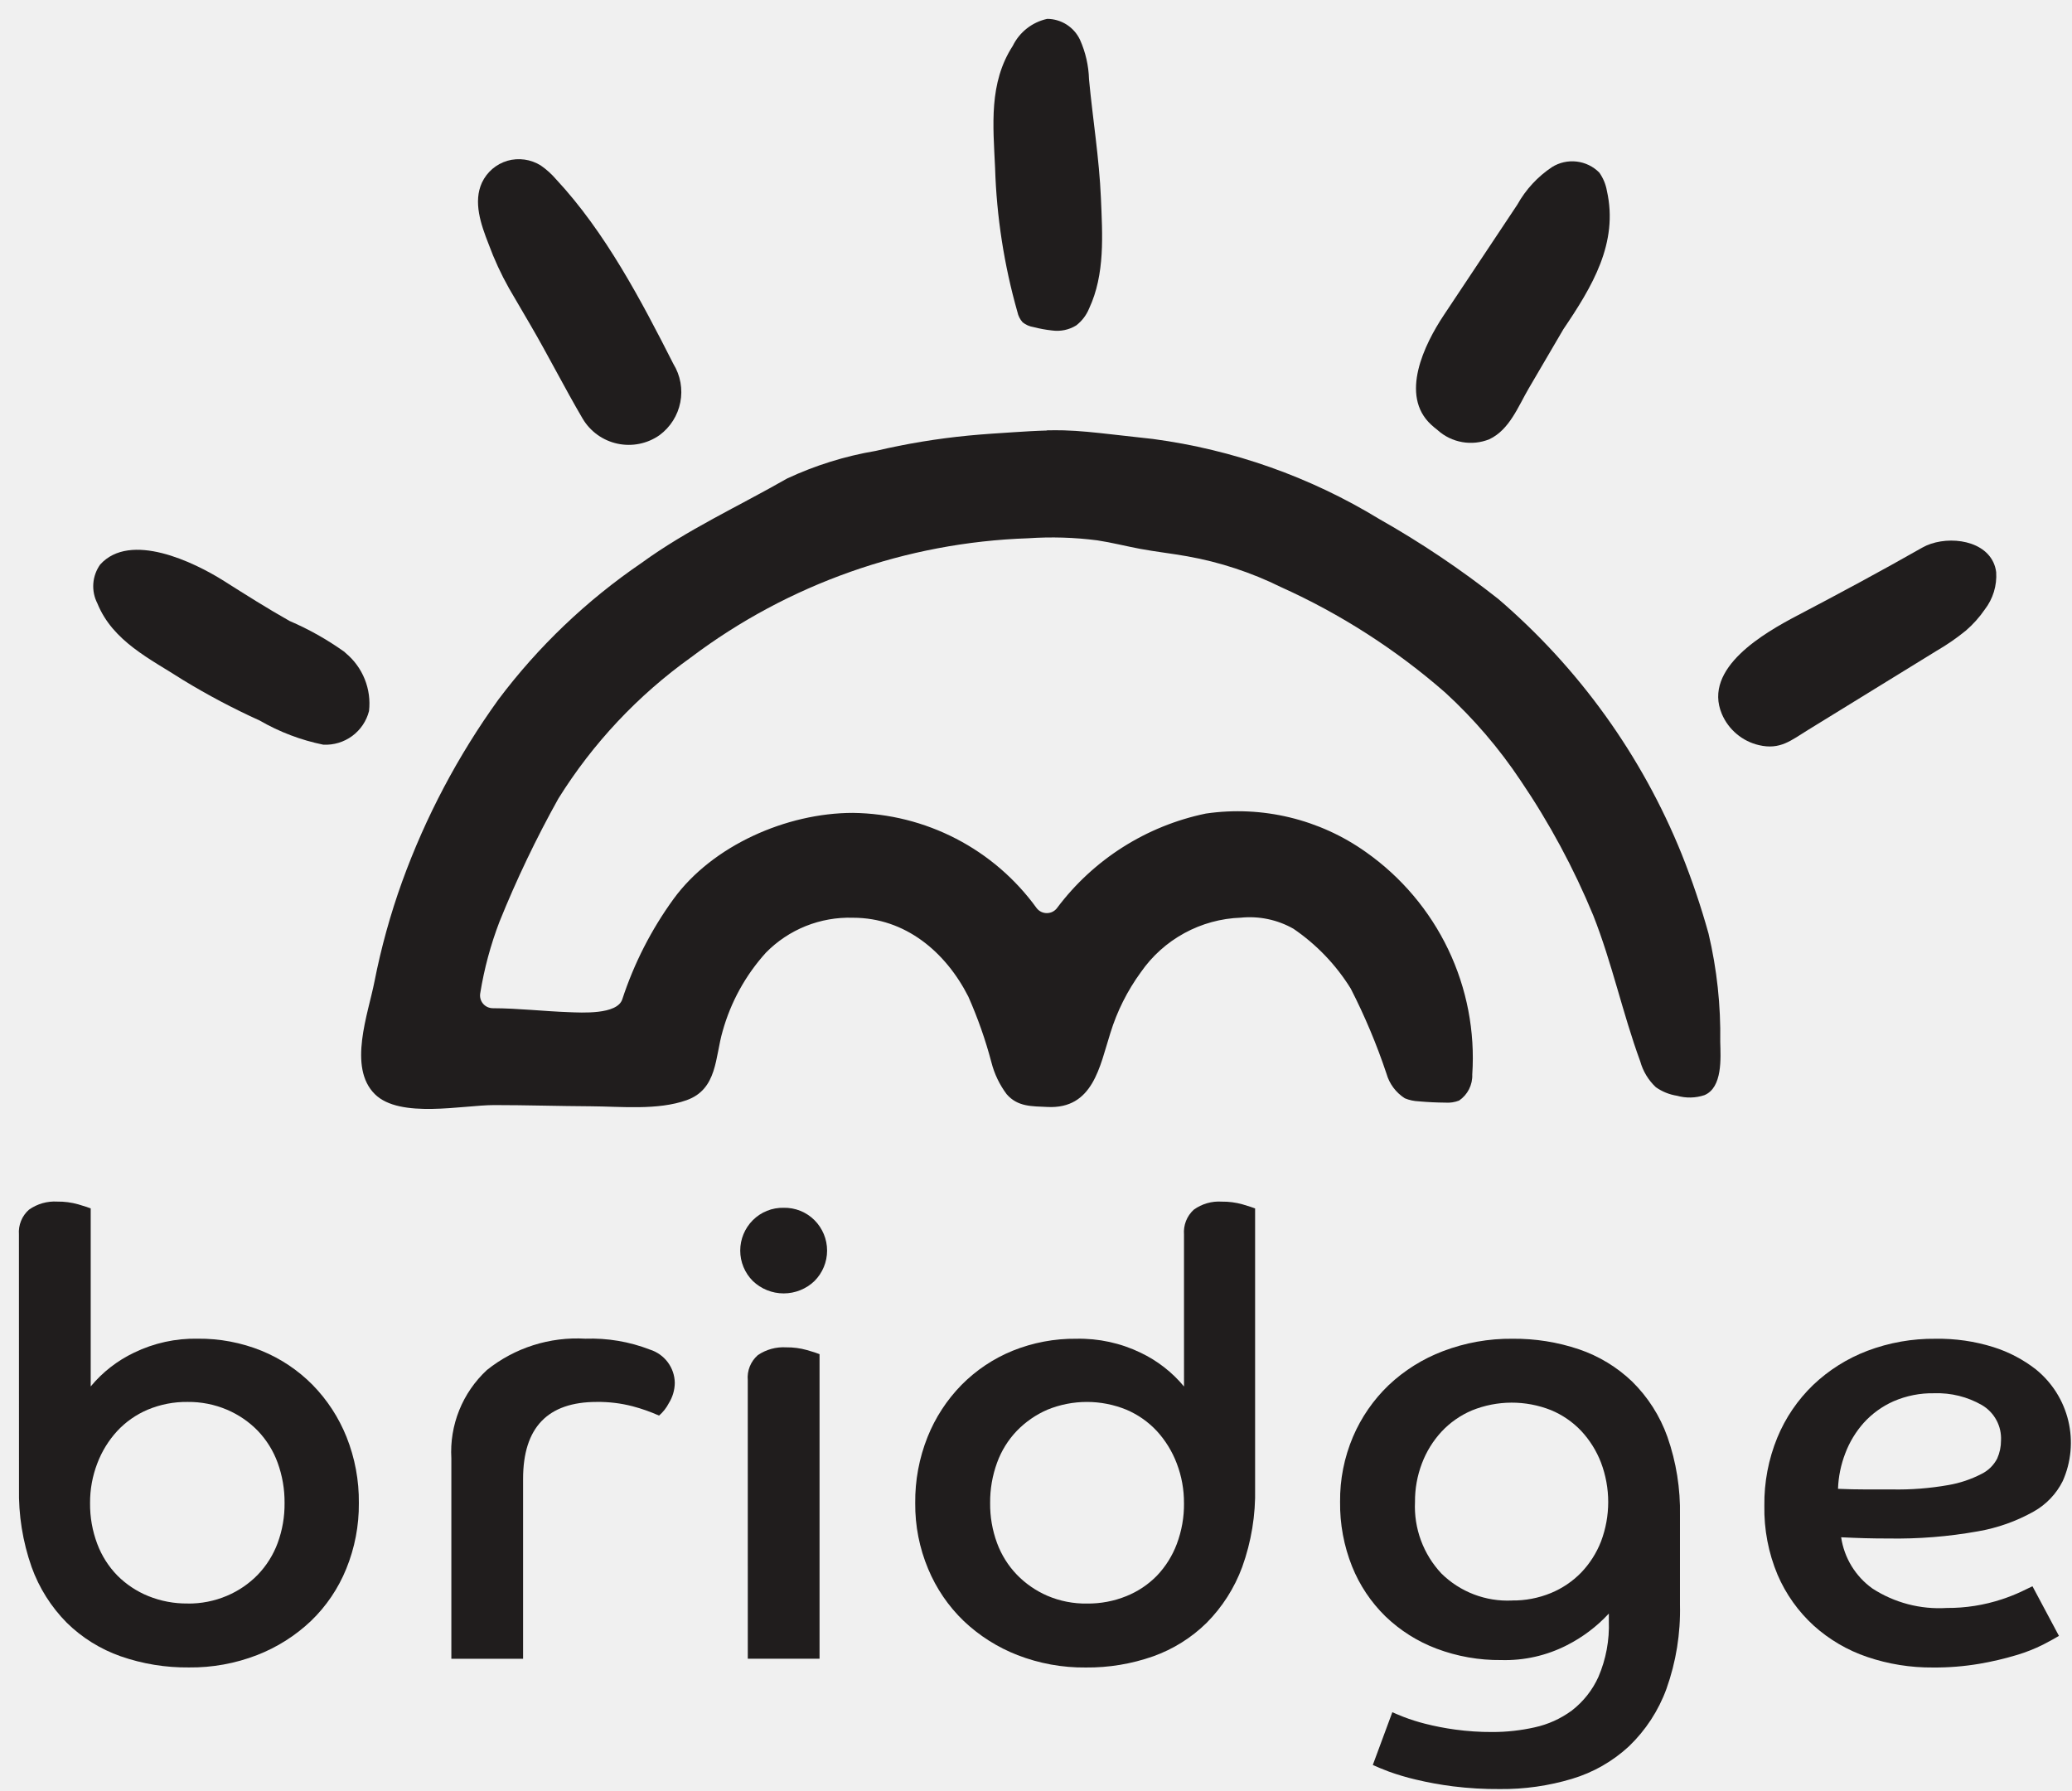
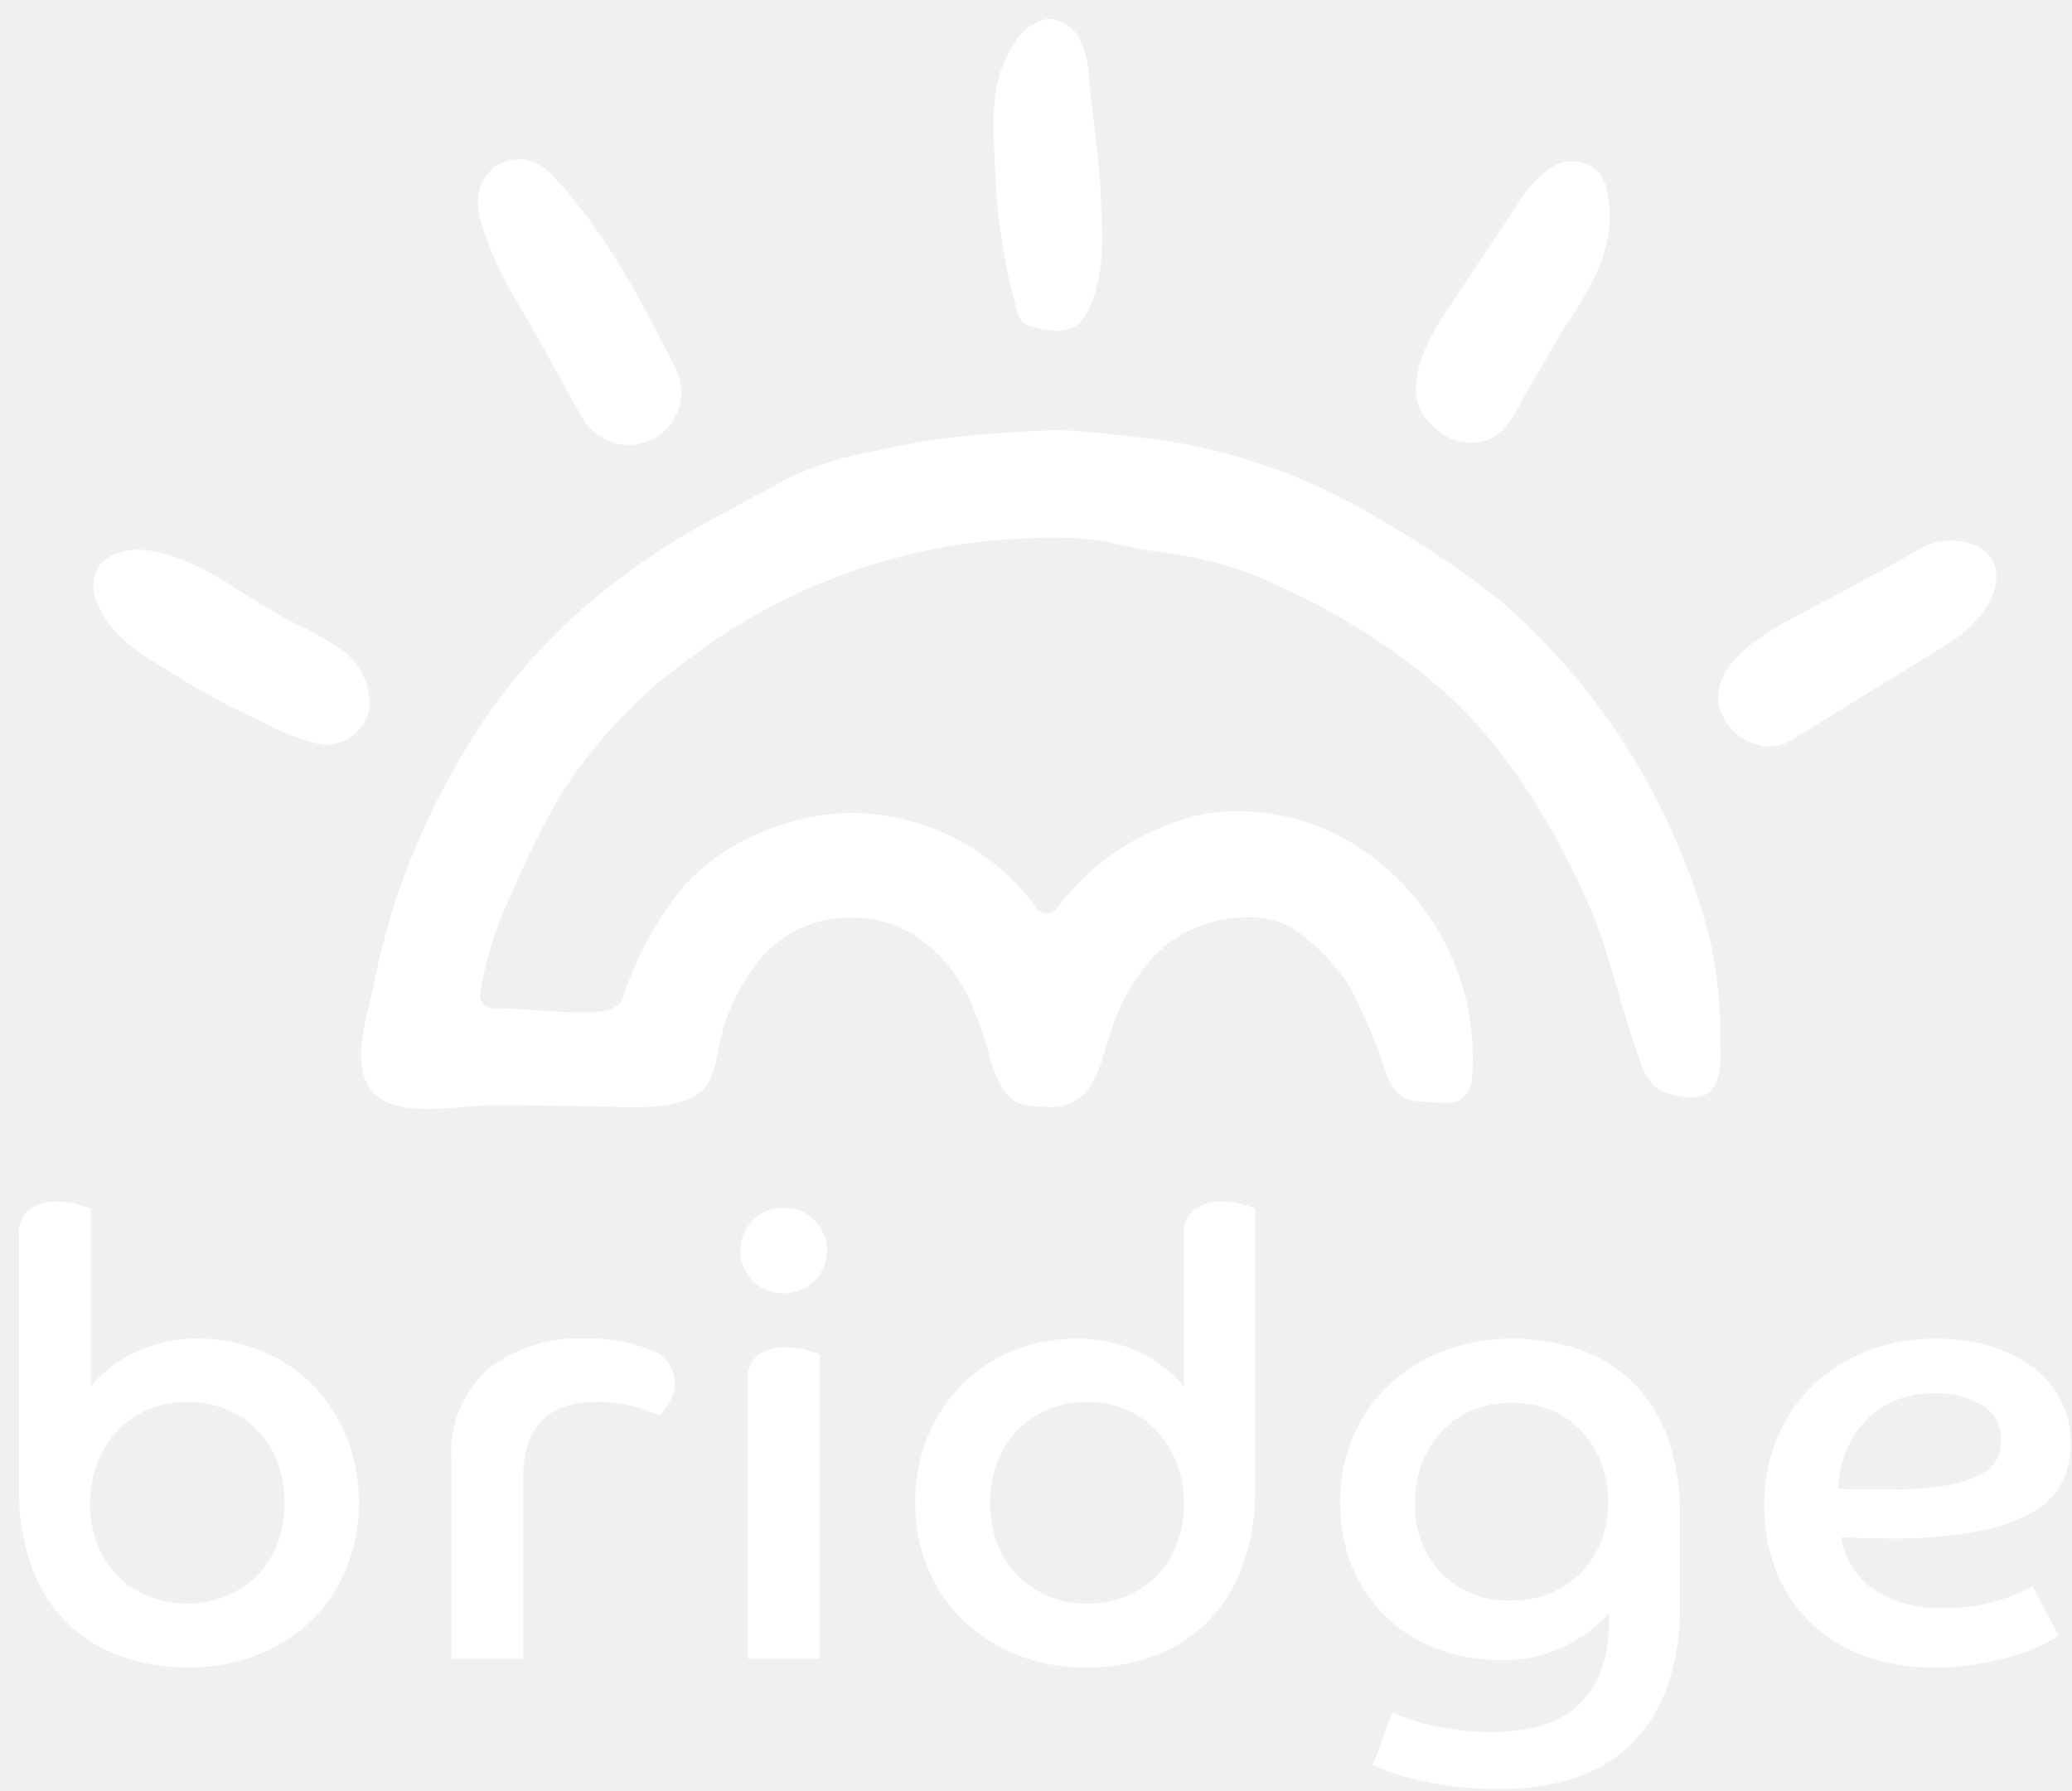
<svg xmlns="http://www.w3.org/2000/svg" width="103" height="89" viewBox="0 0 103 89" fill="none">
-   <g clip-path="url(#clip0_242_11)">
-     <path d="M52.037 21.402C51.476 21.416 50.916 21.452 50.356 21.488C49.619 21.535 48.882 21.583 48.146 21.653C46.593 21.803 45.052 22.058 43.533 22.415C42.009 22.672 40.526 23.134 39.126 23.788C36.702 25.175 34.162 26.331 31.884 27.989C29.157 29.849 26.756 32.141 24.776 34.776C22.767 37.561 21.156 40.609 19.988 43.834C19.404 45.454 18.945 47.116 18.613 48.805C18.302 50.395 17.284 53.06 18.636 54.394C19.881 55.623 22.996 54.935 24.569 54.935C26.169 54.935 27.77 54.987 29.372 54.995C30.88 55.004 32.691 55.204 34.132 54.691C35.668 54.144 35.544 52.554 35.922 51.262C36.327 49.811 37.064 48.474 38.076 47.356C38.637 46.784 39.311 46.335 40.055 46.036C40.8 45.738 41.599 45.597 42.401 45.622C45.01 45.622 47.014 47.332 48.136 49.542C48.605 50.601 48.99 51.695 49.285 52.815C49.43 53.384 49.687 53.92 50.039 54.391C50.589 55.03 51.3 54.991 52.069 55.029C54.343 55.141 54.67 53.002 55.194 51.362C55.528 50.273 56.042 49.248 56.714 48.327C57.273 47.522 58.012 46.858 58.874 46.388C59.736 45.917 60.696 45.654 61.678 45.619C62.588 45.527 63.504 45.719 64.298 46.17C65.447 46.953 66.418 47.968 67.148 49.148C67.845 50.51 68.438 51.922 68.922 53.371C69.065 53.878 69.39 54.314 69.835 54.598C70.056 54.689 70.291 54.739 70.529 54.749C70.965 54.788 71.403 54.81 71.841 54.813C72.076 54.831 72.311 54.796 72.531 54.711C72.741 54.568 72.912 54.374 73.026 54.148C73.141 53.921 73.197 53.669 73.187 53.416C73.33 51.276 72.918 49.136 71.993 47.2C71.067 45.264 69.658 43.597 67.9 42.358C65.596 40.721 62.745 40.035 59.944 40.443C56.983 41.056 54.35 42.728 52.543 45.143C52.484 45.221 52.407 45.283 52.32 45.327C52.232 45.37 52.135 45.392 52.037 45.392C51.94 45.392 51.843 45.37 51.755 45.327C51.667 45.283 51.591 45.221 51.531 45.143C50.487 43.698 49.117 42.517 47.531 41.695C45.945 40.873 44.188 40.433 42.4 40.41C39.104 40.41 35.415 42.031 33.477 44.696C32.376 46.214 31.518 47.893 30.935 49.674C30.685 50.452 28.89 50.339 28.275 50.316C27.017 50.271 25.764 50.124 24.503 50.12C24.41 50.12 24.317 50.1 24.232 50.061C24.146 50.022 24.071 49.964 24.011 49.892C23.951 49.82 23.907 49.736 23.884 49.646C23.86 49.556 23.857 49.461 23.874 49.369C24.069 48.16 24.388 46.974 24.826 45.829C25.673 43.727 26.652 41.68 27.756 39.7C29.47 36.95 31.711 34.564 34.352 32.676C39.192 29.03 45.046 26.963 51.112 26.758C52.259 26.68 53.411 26.714 54.551 26.862C55.267 26.97 55.97 27.152 56.682 27.285C57.457 27.429 58.242 27.515 59.019 27.654C60.635 27.942 62.201 28.457 63.672 29.183C66.64 30.52 69.392 32.288 71.841 34.427C73.266 35.733 74.527 37.206 75.597 38.813C77.024 40.916 78.231 43.159 79.201 45.506C80.138 47.875 80.659 50.368 81.536 52.759C81.672 53.25 81.94 53.695 82.311 54.045C82.624 54.267 82.986 54.413 83.366 54.472C83.812 54.598 84.286 54.588 84.726 54.442C85.634 54.065 85.535 52.597 85.514 51.802C85.544 49.988 85.349 48.177 84.932 46.41C84.558 45.066 84.111 43.744 83.593 42.448C81.616 37.56 78.491 33.215 74.481 29.776C72.612 28.301 70.631 26.971 68.557 25.798C65.129 23.708 61.3 22.354 57.315 21.822L55.247 21.591C54.459 21.503 53.67 21.414 52.877 21.393C52.596 21.386 52.316 21.387 52.035 21.393" fill="#201D1D" />
-     <path d="M52.288 16.427C52.709 16.488 53.137 16.4 53.498 16.178C53.782 15.959 54.004 15.67 54.139 15.339C54.939 13.629 54.803 11.673 54.727 9.844C54.645 7.889 54.319 5.902 54.135 3.94C54.116 3.263 53.964 2.596 53.687 1.977C53.542 1.668 53.312 1.407 53.024 1.223C52.736 1.039 52.401 0.94 52.059 0.938C51.689 1.018 51.343 1.181 51.047 1.413C50.75 1.646 50.51 1.943 50.345 2.281C49.147 4.13 49.369 6.234 49.466 8.344C49.54 10.77 49.914 13.179 50.578 15.515C50.618 15.703 50.706 15.877 50.834 16.021C50.993 16.148 51.183 16.232 51.385 16.262C51.682 16.339 51.984 16.394 52.288 16.427Z" fill="#201D1D" />
-     <path d="M28.966 20.814C29.152 21.129 29.402 21.401 29.7 21.615C29.998 21.829 30.337 21.979 30.696 22.056C31.055 22.133 31.426 22.135 31.786 22.062C32.146 21.989 32.486 21.843 32.786 21.632C33.323 21.235 33.692 20.652 33.819 19.998C33.947 19.344 33.825 18.666 33.477 18.097C31.864 14.916 30.082 11.531 27.65 8.92C27.424 8.655 27.163 8.42 26.876 8.222C26.631 8.071 26.358 7.972 26.073 7.933C25.787 7.893 25.497 7.914 25.22 7.993C24.945 8.075 24.691 8.214 24.473 8.4C24.256 8.587 24.081 8.817 23.959 9.076C23.517 10.034 23.901 11.147 24.287 12.129C24.566 12.888 24.905 13.625 25.302 14.33L26.358 16.138C27.259 17.682 28.068 19.285 28.965 20.814" fill="#201D1D" />
-     <path d="M17.102 32.391C16.257 31.79 15.351 31.28 14.397 30.87C13.286 30.244 12.208 29.561 11.133 28.881C9.634 27.933 6.477 26.414 4.981 28.062C4.783 28.341 4.664 28.668 4.639 29.009C4.614 29.349 4.684 29.69 4.84 29.994C5.609 31.89 7.477 32.758 9.086 33.796C10.319 34.548 11.597 35.225 12.914 35.821C13.894 36.389 14.962 36.794 16.073 37.02C16.588 37.044 17.095 36.892 17.509 36.587C17.922 36.282 18.218 35.844 18.344 35.347C18.406 34.809 18.333 34.264 18.13 33.761C17.928 33.258 17.603 32.813 17.185 32.466C17.159 32.441 17.133 32.416 17.106 32.391" fill="#201D1D" />
-     <path d="M99.086 27.943C98.52 26.756 96.611 26.622 95.559 27.222C93.508 28.389 91.445 29.497 89.362 30.59C87.718 31.453 84.634 33.206 85.593 35.49C85.756 35.875 86.008 36.217 86.329 36.486C86.649 36.756 87.029 36.947 87.438 37.042C88.489 37.288 89.027 36.811 89.879 36.286C92.013 34.971 94.146 33.658 96.28 32.346C96.785 32.054 97.265 31.722 97.717 31.354C98.077 31.045 98.395 30.69 98.664 30.299C99.073 29.769 99.275 29.109 99.231 28.442C99.21 28.269 99.161 28.101 99.087 27.943" fill="#201D1D" />
-     <path d="M71.472 21.389C71.814 21.695 72.236 21.899 72.69 21.978C73.143 22.057 73.61 22.008 74.037 21.835C75.04 21.361 75.469 20.205 75.992 19.312L77.719 16.362C79.138 14.264 80.467 12.083 79.878 9.479C79.821 9.155 79.692 8.847 79.501 8.578C79.198 8.273 78.8 8.08 78.372 8.031C77.944 7.982 77.512 8.079 77.148 8.308C76.434 8.785 75.844 9.424 75.427 10.173L71.767 15.675C70.81 17.115 69.562 19.657 71.146 21.114C71.249 21.21 71.358 21.301 71.471 21.385" fill="#201D1D" />
-     <path d="M9.327 79.715C9.999 79.723 10.665 79.591 11.282 79.329C11.859 79.085 12.38 78.729 12.816 78.281C13.249 77.829 13.585 77.294 13.802 76.708C14.036 76.071 14.153 75.397 14.146 74.719C14.152 74.036 14.036 73.357 13.802 72.715C13.587 72.123 13.251 71.583 12.816 71.127C12.38 70.679 11.858 70.323 11.282 70.078C10.664 69.816 9.999 69.685 9.327 69.692C8.645 69.683 7.969 69.814 7.34 70.078C6.765 70.322 6.247 70.685 5.823 71.142C5.395 71.61 5.061 72.154 4.837 72.746C4.595 73.376 4.473 74.045 4.477 74.719C4.469 75.414 4.591 76.105 4.837 76.755C5.058 77.342 5.399 77.878 5.838 78.327C6.276 78.764 6.797 79.11 7.372 79.343C7.992 79.594 8.657 79.72 9.327 79.712M0.941 61.368C0.923 61.137 0.959 60.906 1.046 60.692C1.132 60.478 1.268 60.287 1.442 60.134C1.852 59.844 2.349 59.702 2.85 59.733C3.199 59.728 3.547 59.774 3.883 59.868C4.196 59.962 4.405 60.028 4.509 60.071V68.922C5.097 68.212 5.834 67.638 6.668 67.241C7.652 66.764 8.734 66.527 9.828 66.548C10.916 66.537 11.996 66.741 13.004 67.149C13.955 67.538 14.817 68.114 15.538 68.844C16.267 69.589 16.84 70.469 17.227 71.435C17.643 72.48 17.851 73.595 17.839 74.719C17.849 75.839 17.636 76.95 17.213 77.987C16.817 78.963 16.221 79.846 15.461 80.578C14.689 81.311 13.78 81.887 12.786 82.274C11.705 82.694 10.552 82.904 9.391 82.891C8.236 82.903 7.087 82.716 5.997 82.336C4.993 81.983 4.079 81.415 3.321 80.67C2.541 79.883 1.943 78.936 1.57 77.895C1.128 76.637 0.916 75.31 0.944 73.978L0.941 61.368Z" fill="#201D1D" />
-     <path d="M22.437 72.499C22.389 71.682 22.522 70.865 22.828 70.105C23.133 69.346 23.604 68.663 24.205 68.105C25.586 66.999 27.331 66.444 29.101 66.548C30.195 66.51 31.287 66.694 32.307 67.09C32.661 67.201 32.971 67.42 33.193 67.716C33.415 68.012 33.538 68.37 33.544 68.739C33.541 69.099 33.438 69.45 33.247 69.755C33.126 69.989 32.962 70.198 32.762 70.371C32.337 70.182 31.898 70.027 31.448 69.908C30.866 69.757 30.266 69.684 29.664 69.692C27.224 69.692 26.003 70.967 26.003 73.516V82.459H22.437V72.499Z" fill="#201D1D" />
-     <path d="M37.172 68.613C37.151 68.38 37.185 68.146 37.272 67.929C37.359 67.712 37.497 67.518 37.674 67.364C38.087 67.084 38.582 66.948 39.082 66.978C39.431 66.974 39.778 67.019 40.114 67.114C40.427 67.204 40.636 67.272 40.74 67.317V82.457H37.173L37.172 68.613ZM38.956 60.041C39.24 60.035 39.523 60.086 39.786 60.192C40.05 60.298 40.289 60.457 40.489 60.657C40.89 61.059 41.115 61.602 41.115 62.169C41.115 62.735 40.89 63.278 40.489 63.68C40.078 64.076 39.528 64.297 38.956 64.297C38.384 64.297 37.834 64.076 37.423 63.68C37.022 63.278 36.797 62.735 36.797 62.169C36.797 61.602 37.022 61.059 37.423 60.657C37.623 60.457 37.862 60.298 38.126 60.192C38.389 60.086 38.672 60.035 38.956 60.041Z" fill="#201D1D" />
-     <path d="M58.856 74.719C58.86 74.045 58.738 73.376 58.496 72.746C58.272 72.154 57.937 71.61 57.51 71.142C57.085 70.685 56.568 70.322 55.993 70.078C54.735 69.564 53.325 69.564 52.067 70.078C51.497 70.325 50.981 70.681 50.549 71.127C50.113 71.582 49.778 72.123 49.564 72.715C49.33 73.357 49.213 74.036 49.22 74.719C49.212 75.397 49.329 76.071 49.564 76.708C49.78 77.294 50.115 77.829 50.549 78.281C50.98 78.726 51.496 79.082 52.067 79.329C52.689 79.594 53.361 79.726 54.039 79.715C54.709 79.722 55.374 79.597 55.994 79.345C56.565 79.115 57.082 78.769 57.511 78.33C57.943 77.877 58.278 77.342 58.498 76.757C58.743 76.107 58.865 75.417 58.857 74.722M58.857 61.37C58.839 61.141 58.873 60.911 58.956 60.697C59.041 60.483 59.172 60.291 59.342 60.136C59.745 59.844 60.238 59.702 60.735 59.735C61.084 59.73 61.431 59.776 61.767 59.87C62.08 59.964 62.288 60.03 62.392 60.073V73.981C62.421 75.314 62.203 76.642 61.751 77.897C61.368 78.938 60.765 79.884 59.983 80.673C59.229 81.415 58.321 81.983 57.323 82.339C56.248 82.717 55.115 82.905 53.975 82.894C52.815 82.906 51.662 82.697 50.581 82.277C49.587 81.89 48.678 81.314 47.906 80.581C47.144 79.847 46.543 78.965 46.138 77.99C45.704 76.955 45.486 75.843 45.496 74.722C45.484 73.598 45.692 72.482 46.108 71.438C46.494 70.472 47.068 69.591 47.797 68.847C48.518 68.117 49.38 67.54 50.331 67.151C51.339 66.743 52.419 66.539 53.507 66.551C54.611 66.527 55.705 66.765 56.699 67.244C57.533 67.641 58.27 68.215 58.858 68.925L58.857 61.37Z" fill="#201D1D" />
-     <path d="M75.157 79.562C75.822 79.571 76.482 79.445 77.097 79.192C77.662 78.959 78.174 78.613 78.6 78.176C79.026 77.731 79.361 77.207 79.585 76.634C80.065 75.367 80.065 73.97 79.585 72.703C79.361 72.121 79.026 71.587 78.6 71.13C78.177 70.685 77.665 70.333 77.097 70.098C75.835 69.599 74.429 69.604 73.171 70.113C72.595 70.357 72.078 70.719 71.653 71.176C71.232 71.634 70.903 72.168 70.684 72.749C70.452 73.36 70.335 74.008 70.34 74.661C70.309 75.312 70.41 75.962 70.635 76.574C70.861 77.185 71.207 77.746 71.654 78.222C72.113 78.675 72.662 79.028 73.265 79.259C73.868 79.49 74.513 79.594 75.159 79.564M69.214 85.115C69.297 85.157 69.48 85.233 69.762 85.346C70.109 85.48 70.465 85.593 70.826 85.685C71.32 85.811 71.821 85.909 72.327 85.978C72.944 86.063 73.566 86.104 74.188 86.101C74.894 86.102 75.597 86.024 76.285 85.87C76.952 85.725 77.581 85.441 78.131 85.037C78.706 84.594 79.163 84.017 79.46 83.357C79.835 82.481 80.011 81.533 79.976 80.581V80.212C79.382 80.855 78.678 81.387 77.896 81.784C76.886 82.302 75.761 82.556 74.626 82.524C73.526 82.536 72.433 82.343 71.404 81.954C70.458 81.596 69.596 81.05 68.869 80.35C68.15 79.646 67.585 78.801 67.211 77.868C66.804 76.847 66.602 75.758 66.616 74.66C66.604 73.549 66.823 72.447 67.258 71.423C67.669 70.46 68.27 69.59 69.026 68.863C69.806 68.125 70.726 67.549 71.731 67.168C72.835 66.748 74.008 66.538 75.189 66.551C76.311 66.54 77.427 66.717 78.49 67.075C79.478 67.41 80.381 67.958 81.134 68.678C81.918 69.45 82.517 70.388 82.886 71.423C83.327 72.68 83.539 74.007 83.512 75.339V79.779C83.546 81.201 83.317 82.617 82.839 83.957C82.445 85.037 81.808 86.012 80.978 86.81C80.171 87.558 79.202 88.112 78.146 88.428C76.984 88.777 75.777 88.949 74.564 88.937C73.784 88.943 73.006 88.898 72.233 88.802C71.606 88.723 70.985 88.61 70.371 88.463C69.915 88.356 69.466 88.222 69.026 88.063C68.671 87.927 68.414 87.821 68.243 87.739L69.214 85.115Z" fill="#201D1D" />
-     <path d="M91.365 74.011C91.845 74.032 92.303 74.042 92.741 74.042H94.056C94.99 74.06 95.924 73.988 96.844 73.826C97.422 73.728 97.981 73.54 98.502 73.271C98.839 73.105 99.113 72.835 99.284 72.501C99.408 72.219 99.472 71.914 99.471 71.607C99.489 71.255 99.41 70.905 99.242 70.595C99.074 70.284 98.824 70.026 98.519 69.847C97.802 69.436 96.984 69.233 96.157 69.261C95.458 69.246 94.764 69.383 94.123 69.662C93.564 69.911 93.063 70.273 92.652 70.725C92.252 71.173 91.939 71.69 91.728 72.251C91.511 72.814 91.389 73.409 91.368 74.011M102.351 81.322C102.184 81.425 101.923 81.569 101.568 81.754C101.141 81.968 100.696 82.143 100.238 82.278C99.633 82.46 99.016 82.604 98.392 82.71C97.632 82.838 96.863 82.9 96.093 82.894C94.981 82.904 93.875 82.727 92.822 82.37C91.839 82.038 90.934 81.508 90.163 80.814C89.39 80.108 88.776 79.246 88.364 78.285C87.908 77.197 87.685 76.026 87.707 74.847C87.692 73.69 87.911 72.542 88.349 71.471C88.755 70.484 89.362 69.591 90.132 68.849C90.907 68.111 91.822 67.534 92.823 67.153C93.907 66.743 95.058 66.539 96.218 66.552C97.194 66.536 98.166 66.676 99.097 66.968C99.862 67.209 100.577 67.585 101.209 68.078C102.011 68.73 102.576 69.626 102.816 70.629C103.056 71.632 102.959 72.686 102.538 73.629C102.221 74.264 101.719 74.79 101.099 75.139C100.234 75.625 99.292 75.959 98.314 76.126C96.848 76.388 95.36 76.507 93.871 76.481C93.453 76.481 93.062 76.476 92.697 76.466C92.332 76.455 91.941 76.441 91.524 76.42C91.599 76.925 91.774 77.411 92.04 77.848C92.306 78.284 92.657 78.664 93.073 78.963C94.171 79.677 95.471 80.017 96.78 79.934C97.71 79.94 98.635 79.794 99.518 79.502C99.838 79.397 100.151 79.273 100.457 79.133C100.717 79.009 100.91 78.916 101.035 78.855L102.351 81.322Z" fill="#201D1D" />
+   <g clip-path="url(#clip0_2011_419)">
+     <mask id="mask0_2011_419" style="mask-type:luminance" maskUnits="userSpaceOnUse" x="0" y="0" width="103" height="89">
+       <path d="M102.941 0.935H0.941V88.935H102.941V0.935Z" fill="white" />
+     </mask>
+     <g mask="url(#mask0_2011_419)">
+       <path d="M52.037 21.402C51.476 21.416 50.916 21.452 50.356 21.488C49.619 21.535 48.882 21.583 48.146 21.653C46.593 21.803 45.052 22.058 43.533 22.415C42.009 22.672 40.526 23.134 39.126 23.788C36.702 25.175 34.162 26.331 31.884 27.989C29.157 29.849 26.756 32.141 24.776 34.776C22.767 37.561 21.156 40.609 19.988 43.834C19.404 45.454 18.945 47.116 18.613 48.805C18.302 50.395 17.284 53.06 18.636 54.394C19.881 55.623 22.996 54.935 24.569 54.935C26.169 54.935 27.77 54.987 29.372 54.995C30.88 55.004 32.691 55.204 34.132 54.691C35.668 54.144 35.544 52.554 35.922 51.262C36.327 49.811 37.064 48.474 38.076 47.356C38.637 46.784 39.311 46.335 40.055 46.036C40.8 45.738 41.599 45.597 42.401 45.622C45.01 45.622 47.014 47.332 48.136 49.542C48.605 50.601 48.99 51.695 49.285 52.815C49.43 53.384 49.687 53.92 50.039 54.391C50.589 55.03 51.3 54.991 52.069 55.029C54.343 55.141 54.67 53.002 55.194 51.362C55.528 50.273 56.042 49.248 56.714 48.327C57.273 47.522 58.012 46.858 58.874 46.388C59.736 45.917 60.696 45.654 61.678 45.619C62.588 45.527 63.504 45.719 64.298 46.17C65.447 46.953 66.418 47.968 67.148 49.148C67.845 50.51 68.438 51.922 68.922 53.371C69.065 53.878 69.39 54.314 69.835 54.598C70.056 54.689 70.291 54.739 70.529 54.749C70.965 54.788 71.403 54.81 71.841 54.813C72.076 54.831 72.311 54.796 72.531 54.711C72.741 54.568 72.912 54.374 73.026 54.148C73.141 53.921 73.197 53.669 73.187 53.416C73.33 51.276 72.918 49.136 71.993 47.2C71.067 45.264 69.658 43.597 67.9 42.358C65.596 40.721 62.745 40.035 59.944 40.443C56.983 41.056 54.35 42.728 52.543 45.143C52.484 45.221 52.407 45.283 52.32 45.327C52.232 45.37 52.135 45.392 52.037 45.392C51.94 45.392 51.843 45.37 51.755 45.327C51.667 45.283 51.591 45.221 51.531 45.143C50.487 43.698 49.117 42.517 47.531 41.695C45.945 40.873 44.188 40.433 42.4 40.41C39.104 40.41 35.415 42.031 33.477 44.696C32.376 46.214 31.518 47.893 30.935 49.674C30.685 50.452 28.89 50.339 28.275 50.316C27.017 50.271 25.764 50.124 24.503 50.12C24.41 50.12 24.317 50.1 24.232 50.061C24.146 50.022 24.071 49.964 24.011 49.892C23.951 49.82 23.907 49.736 23.884 49.646C23.86 49.556 23.857 49.461 23.874 49.369C24.069 48.16 24.388 46.974 24.826 45.829C25.673 43.727 26.652 41.68 27.756 39.7C29.47 36.95 31.711 34.564 34.352 32.676C39.192 29.03 45.046 26.963 51.112 26.758C52.259 26.68 53.411 26.714 54.551 26.862C55.267 26.97 55.97 27.152 56.682 27.285C57.457 27.429 58.242 27.515 59.019 27.654C60.635 27.942 62.201 28.457 63.672 29.183C66.64 30.52 69.392 32.288 71.841 34.427C73.266 35.733 74.527 37.206 75.597 38.813C77.024 40.916 78.231 43.159 79.201 45.506C80.138 47.875 80.659 50.368 81.536 52.759C81.672 53.25 81.94 53.695 82.311 54.045C82.624 54.267 82.986 54.413 83.366 54.472C83.812 54.598 84.286 54.588 84.726 54.442C85.634 54.065 85.535 52.597 85.514 51.802C85.544 49.988 85.349 48.177 84.932 46.41C84.558 45.066 84.111 43.744 83.593 42.448C81.616 37.56 78.491 33.215 74.481 29.776C72.612 28.301 70.631 26.971 68.557 25.798C65.129 23.708 61.3 22.354 57.315 21.822L55.247 21.591C54.459 21.503 53.67 21.414 52.877 21.393C52.596 21.386 52.316 21.387 52.035 21.393" fill="white" />
+       <path d="M52.288 16.427C52.709 16.488 53.137 16.4 53.498 16.178C53.782 15.959 54.004 15.67 54.139 15.339C54.939 13.629 54.803 11.673 54.727 9.844C54.645 7.889 54.319 5.902 54.135 3.94C54.116 3.263 53.964 2.596 53.687 1.977C53.542 1.668 53.312 1.407 53.024 1.223C52.736 1.039 52.401 0.94 52.059 0.938C51.689 1.018 51.343 1.181 51.047 1.413C50.75 1.646 50.51 1.943 50.345 2.281C49.147 4.13 49.369 6.234 49.466 8.344C49.54 10.77 49.914 13.179 50.578 15.515C50.618 15.703 50.706 15.877 50.834 16.021C50.993 16.148 51.183 16.232 51.385 16.262C51.682 16.339 51.984 16.394 52.288 16.427Z" fill="white" />
+       <path d="M28.966 20.814C29.152 21.129 29.402 21.401 29.7 21.615C29.998 21.829 30.337 21.979 30.696 22.056C31.055 22.133 31.426 22.135 31.786 22.062C32.146 21.989 32.486 21.843 32.786 21.632C33.323 21.235 33.692 20.652 33.819 19.998C33.947 19.344 33.825 18.666 33.477 18.097C31.864 14.916 30.082 11.531 27.65 8.92C27.424 8.655 27.163 8.42 26.876 8.222C26.631 8.071 26.358 7.972 26.073 7.933C25.787 7.893 25.497 7.914 25.22 7.993C24.945 8.075 24.691 8.214 24.473 8.4C24.256 8.587 24.081 8.817 23.959 9.076C23.517 10.034 23.901 11.147 24.287 12.129C24.566 12.888 24.905 13.625 25.302 14.33L26.358 16.138C27.259 17.682 28.069 19.285 28.966 20.814Z" fill="white" />
+       <path d="M17.102 32.391C16.257 31.79 15.351 31.28 14.397 30.87C13.286 30.244 12.208 29.561 11.133 28.881C9.634 27.933 6.477 26.414 4.981 28.062C4.783 28.341 4.664 28.668 4.639 29.009C4.614 29.349 4.684 29.69 4.84 29.994C5.609 31.89 7.477 32.758 9.086 33.796C10.319 34.548 11.597 35.225 12.914 35.821C13.894 36.389 14.962 36.794 16.073 37.02C16.588 37.044 17.095 36.892 17.509 36.587C17.922 36.282 18.218 35.844 18.344 35.347C18.406 34.809 18.333 34.264 18.13 33.761C17.928 33.258 17.603 32.813 17.185 32.466C17.159 32.441 17.133 32.416 17.106 32.391" fill="white" />
+       <path d="M99.086 27.943C98.52 26.756 96.611 26.622 95.559 27.222C93.508 28.389 91.445 29.497 89.362 30.59C87.718 31.453 84.634 33.206 85.593 35.49C85.756 35.875 86.008 36.217 86.329 36.486C86.649 36.756 87.029 36.947 87.438 37.042C88.489 37.288 89.027 36.811 89.879 36.286C92.013 34.971 94.146 33.658 96.28 32.346C96.785 32.054 97.265 31.722 97.717 31.354C98.077 31.045 98.395 30.69 98.664 30.299C99.073 29.769 99.275 29.109 99.231 28.442C99.21 28.269 99.16 28.1 99.086 27.943Z" fill="white" />
+       <path d="M71.472 21.389C71.814 21.695 72.236 21.899 72.69 21.978C73.143 22.057 73.61 22.008 74.037 21.835C75.04 21.361 75.469 20.205 75.992 19.312L77.719 16.362C79.138 14.264 80.467 12.083 79.878 9.479C79.821 9.155 79.692 8.847 79.501 8.578C79.198 8.273 78.8 8.08 78.372 8.031C77.944 7.982 77.512 8.079 77.148 8.308C76.434 8.785 75.844 9.424 75.427 10.173L71.767 15.675C70.81 17.115 69.562 19.657 71.146 21.114C71.249 21.21 71.358 21.301 71.471 21.385" fill="white" />
+       <path d="M9.327 79.715C9.999 79.723 10.665 79.591 11.282 79.329C11.859 79.085 12.38 78.729 12.816 78.281C13.249 77.829 13.585 77.294 13.802 76.708C14.036 76.071 14.153 75.397 14.146 74.719C14.152 74.036 14.036 73.357 13.802 72.715C13.587 72.123 13.251 71.583 12.816 71.127C12.38 70.679 11.858 70.323 11.282 70.078C10.664 69.816 9.999 69.685 9.327 69.692C8.645 69.683 7.969 69.814 7.34 70.078C6.765 70.322 6.247 70.685 5.823 71.142C5.395 71.61 5.061 72.154 4.837 72.746C4.595 73.376 4.473 74.045 4.477 74.719C4.469 75.414 4.591 76.105 4.837 76.755C5.058 77.342 5.399 77.878 5.838 78.327C6.276 78.764 6.797 79.11 7.372 79.343C7.992 79.594 8.657 79.72 9.327 79.712M0.941 61.368C0.923 61.137 0.959 60.906 1.046 60.692C1.132 60.478 1.268 60.287 1.442 60.134C1.852 59.844 2.349 59.702 2.85 59.733C3.199 59.728 3.547 59.774 3.883 59.868C4.196 59.962 4.405 60.028 4.509 60.071V68.922C5.097 68.212 5.834 67.638 6.668 67.241C7.652 66.764 8.734 66.527 9.828 66.548C10.916 66.537 11.996 66.741 13.004 67.149C13.955 67.538 14.817 68.114 15.538 68.844C16.267 69.589 16.84 70.469 17.227 71.435C17.643 72.48 17.851 73.595 17.839 74.719C17.849 75.839 17.636 76.95 17.213 77.987C16.817 78.963 16.221 79.846 15.461 80.578C14.689 81.311 13.78 81.887 12.786 82.274C11.705 82.694 10.552 82.904 9.391 82.891C8.236 82.903 7.087 82.716 5.997 82.336C4.993 81.983 4.079 81.415 3.321 80.67C2.541 79.883 1.943 78.936 1.57 77.895C1.128 76.637 0.916 75.31 0.944 73.978L0.941 61.368Z" fill="white" />
+       <path d="M22.437 72.499C22.389 71.682 22.522 70.865 22.828 70.105C23.133 69.346 23.604 68.663 24.205 68.105C25.586 66.999 27.331 66.444 29.101 66.548C30.195 66.51 31.287 66.694 32.307 67.09C32.661 67.201 32.971 67.42 33.193 67.716C33.415 68.012 33.538 68.37 33.544 68.739C33.541 69.099 33.438 69.45 33.247 69.755C33.126 69.989 32.962 70.198 32.762 70.371C32.337 70.182 31.898 70.027 31.448 69.908C30.866 69.757 30.266 69.684 29.664 69.692C27.224 69.692 26.003 70.967 26.003 73.516V82.459H22.437V72.499Z" fill="white" />
+       <path d="M37.172 68.613C37.151 68.38 37.185 68.146 37.272 67.929C37.359 67.712 37.497 67.518 37.674 67.364C38.087 67.084 38.582 66.948 39.082 66.978C39.431 66.974 39.778 67.019 40.114 67.114C40.427 67.204 40.636 67.272 40.74 67.317V82.457H37.173L37.172 68.613ZM38.956 60.041C39.24 60.035 39.523 60.086 39.786 60.192C40.05 60.298 40.289 60.457 40.489 60.657C40.89 61.059 41.115 61.602 41.115 62.169C41.115 62.735 40.89 63.278 40.489 63.68C40.078 64.076 39.528 64.297 38.956 64.297C38.384 64.297 37.834 64.076 37.423 63.68C37.022 63.278 36.797 62.735 36.797 62.169C36.797 61.602 37.022 61.059 37.423 60.657C37.623 60.457 37.862 60.298 38.126 60.192C38.389 60.086 38.672 60.035 38.956 60.041Z" fill="white" />
+       <path d="M58.856 74.719C58.86 74.045 58.738 73.376 58.496 72.746C58.272 72.154 57.937 71.61 57.51 71.142C57.085 70.685 56.568 70.322 55.993 70.078C54.735 69.564 53.325 69.564 52.067 70.078C51.497 70.325 50.981 70.681 50.549 71.127C50.113 71.582 49.778 72.123 49.564 72.715C49.33 73.357 49.213 74.036 49.22 74.719C49.212 75.397 49.329 76.071 49.564 76.708C49.78 77.294 50.115 77.829 50.549 78.281C50.98 78.726 51.496 79.082 52.067 79.329C52.689 79.594 53.361 79.726 54.039 79.715C54.709 79.722 55.374 79.597 55.994 79.345C56.565 79.115 57.082 78.769 57.511 78.33C57.943 77.877 58.278 77.342 58.498 76.757C58.743 76.107 58.865 75.417 58.857 74.722M58.857 61.37C58.839 61.141 58.873 60.911 58.956 60.697C59.041 60.483 59.172 60.291 59.342 60.136C59.745 59.844 60.238 59.702 60.735 59.735C61.084 59.73 61.431 59.776 61.767 59.87C62.08 59.964 62.288 60.03 62.392 60.073V73.981C62.421 75.314 62.203 76.642 61.751 77.897C61.368 78.938 60.765 79.884 59.983 80.673C59.229 81.415 58.321 81.983 57.323 82.339C56.248 82.717 55.115 82.905 53.975 82.894C52.815 82.906 51.662 82.697 50.581 82.277C49.587 81.89 48.678 81.314 47.906 80.581C47.144 79.847 46.543 78.965 46.138 77.99C45.704 76.955 45.486 75.843 45.496 74.722C45.484 73.598 45.692 72.482 46.108 71.438C46.494 70.472 47.068 69.591 47.797 68.847C48.518 68.117 49.38 67.54 50.331 67.151C51.339 66.743 52.419 66.539 53.507 66.551C54.611 66.527 55.705 66.765 56.699 67.244C57.533 67.641 58.27 68.215 58.858 68.925L58.857 61.37Z" fill="white" />
+       <path d="M75.157 79.562C75.822 79.571 76.482 79.445 77.097 79.192C77.662 78.959 78.174 78.613 78.6 78.176C79.026 77.731 79.361 77.207 79.585 76.634C80.065 75.367 80.065 73.97 79.585 72.703C79.361 72.121 79.026 71.587 78.6 71.13C78.177 70.685 77.665 70.333 77.097 70.098C75.835 69.599 74.429 69.604 73.171 70.113C72.595 70.357 72.078 70.719 71.653 71.176C71.232 71.634 70.903 72.168 70.684 72.749C70.452 73.36 70.335 74.008 70.34 74.661C70.309 75.312 70.41 75.962 70.635 76.574C70.861 77.185 71.207 77.746 71.654 78.222C72.113 78.675 72.662 79.028 73.265 79.259C73.868 79.49 74.513 79.594 75.159 79.564M69.214 85.115C69.297 85.157 69.48 85.233 69.762 85.346C70.109 85.48 70.465 85.593 70.826 85.685C71.32 85.811 71.821 85.909 72.327 85.978C72.944 86.063 73.566 86.104 74.188 86.101C74.894 86.102 75.597 86.024 76.285 85.87C76.952 85.725 77.581 85.441 78.131 85.037C78.706 84.594 79.163 84.017 79.46 83.357C79.835 82.481 80.011 81.533 79.976 80.581V80.212C79.382 80.855 78.678 81.387 77.896 81.784C76.886 82.302 75.761 82.556 74.626 82.524C73.526 82.536 72.433 82.343 71.404 81.954C70.458 81.596 69.596 81.05 68.869 80.35C68.15 79.646 67.585 78.801 67.211 77.868C66.804 76.847 66.602 75.758 66.616 74.66C66.604 73.549 66.823 72.447 67.258 71.423C67.669 70.46 68.27 69.59 69.026 68.863C69.806 68.125 70.726 67.549 71.731 67.168C72.835 66.748 74.008 66.538 75.189 66.551C76.311 66.54 77.427 66.717 78.49 67.075C79.478 67.41 80.381 67.958 81.134 68.678C81.918 69.45 82.517 70.388 82.886 71.423C83.327 72.68 83.539 74.007 83.512 75.339V79.779C83.546 81.201 83.317 82.617 82.839 83.957C82.445 85.037 81.808 86.012 80.978 86.81C80.171 87.558 79.202 88.112 78.146 88.428C76.984 88.777 75.777 88.949 74.564 88.937C73.784 88.943 73.006 88.898 72.233 88.802C71.606 88.723 70.985 88.61 70.371 88.463C69.915 88.356 69.466 88.222 69.026 88.063C68.671 87.927 68.414 87.821 68.243 87.739L69.214 85.115Z" fill="white" />
+       <path d="M91.365 74.011C91.845 74.032 92.303 74.042 92.741 74.042H94.056C94.99 74.06 95.924 73.988 96.844 73.826C97.422 73.728 97.981 73.54 98.502 73.271C98.839 73.105 99.113 72.835 99.284 72.501C99.408 72.219 99.472 71.914 99.471 71.607C99.489 71.255 99.41 70.905 99.242 70.595C99.074 70.284 98.824 70.026 98.519 69.847C97.802 69.436 96.984 69.233 96.157 69.261C95.458 69.246 94.764 69.383 94.123 69.662C93.564 69.911 93.063 70.273 92.652 70.725C92.252 71.173 91.939 71.69 91.728 72.251C91.511 72.814 91.389 73.409 91.368 74.011M102.351 81.322C102.184 81.425 101.923 81.569 101.568 81.754C101.141 81.968 100.696 82.143 100.238 82.278C99.633 82.46 99.016 82.604 98.392 82.71C97.632 82.838 96.863 82.9 96.093 82.894C94.981 82.904 93.875 82.727 92.822 82.37C91.839 82.038 90.934 81.508 90.163 80.814C89.39 80.108 88.776 79.246 88.364 78.285C87.908 77.197 87.685 76.026 87.707 74.847C87.692 73.69 87.911 72.542 88.349 71.471C88.755 70.484 89.362 69.591 90.132 68.849C90.907 68.111 91.822 67.534 92.823 67.153C93.907 66.743 95.058 66.539 96.218 66.552C97.194 66.536 98.166 66.676 99.097 66.968C99.862 67.209 100.577 67.585 101.209 68.078C102.011 68.73 102.576 69.626 102.816 70.629C103.056 71.632 102.959 72.686 102.538 73.629C102.221 74.264 101.719 74.79 101.099 75.139C100.234 75.625 99.292 75.959 98.314 76.126C96.848 76.388 95.36 76.507 93.871 76.481C93.453 76.481 93.062 76.476 92.697 76.466C92.332 76.455 91.941 76.441 91.524 76.42C91.599 76.925 91.774 77.411 92.04 77.848C92.306 78.284 92.657 78.664 93.073 78.963C94.171 79.677 95.471 80.017 96.78 79.934C97.71 79.94 98.635 79.794 99.518 79.502C99.838 79.397 100.151 79.273 100.457 79.133C100.717 79.009 100.91 78.916 101.035 78.855L102.351 81.322Z" fill="white" />
+     </g>
  </g>
  <defs>
-     <clipPath id="clip0_242_11">
-       <rect width="102" height="88" fill="white" transform="translate(0.941406 0.93457)" />
+     <clipPath id="clip0_2011_419">
+       <rect width="103" height="89" fill="white" />
    </clipPath>
  </defs>
</svg>
